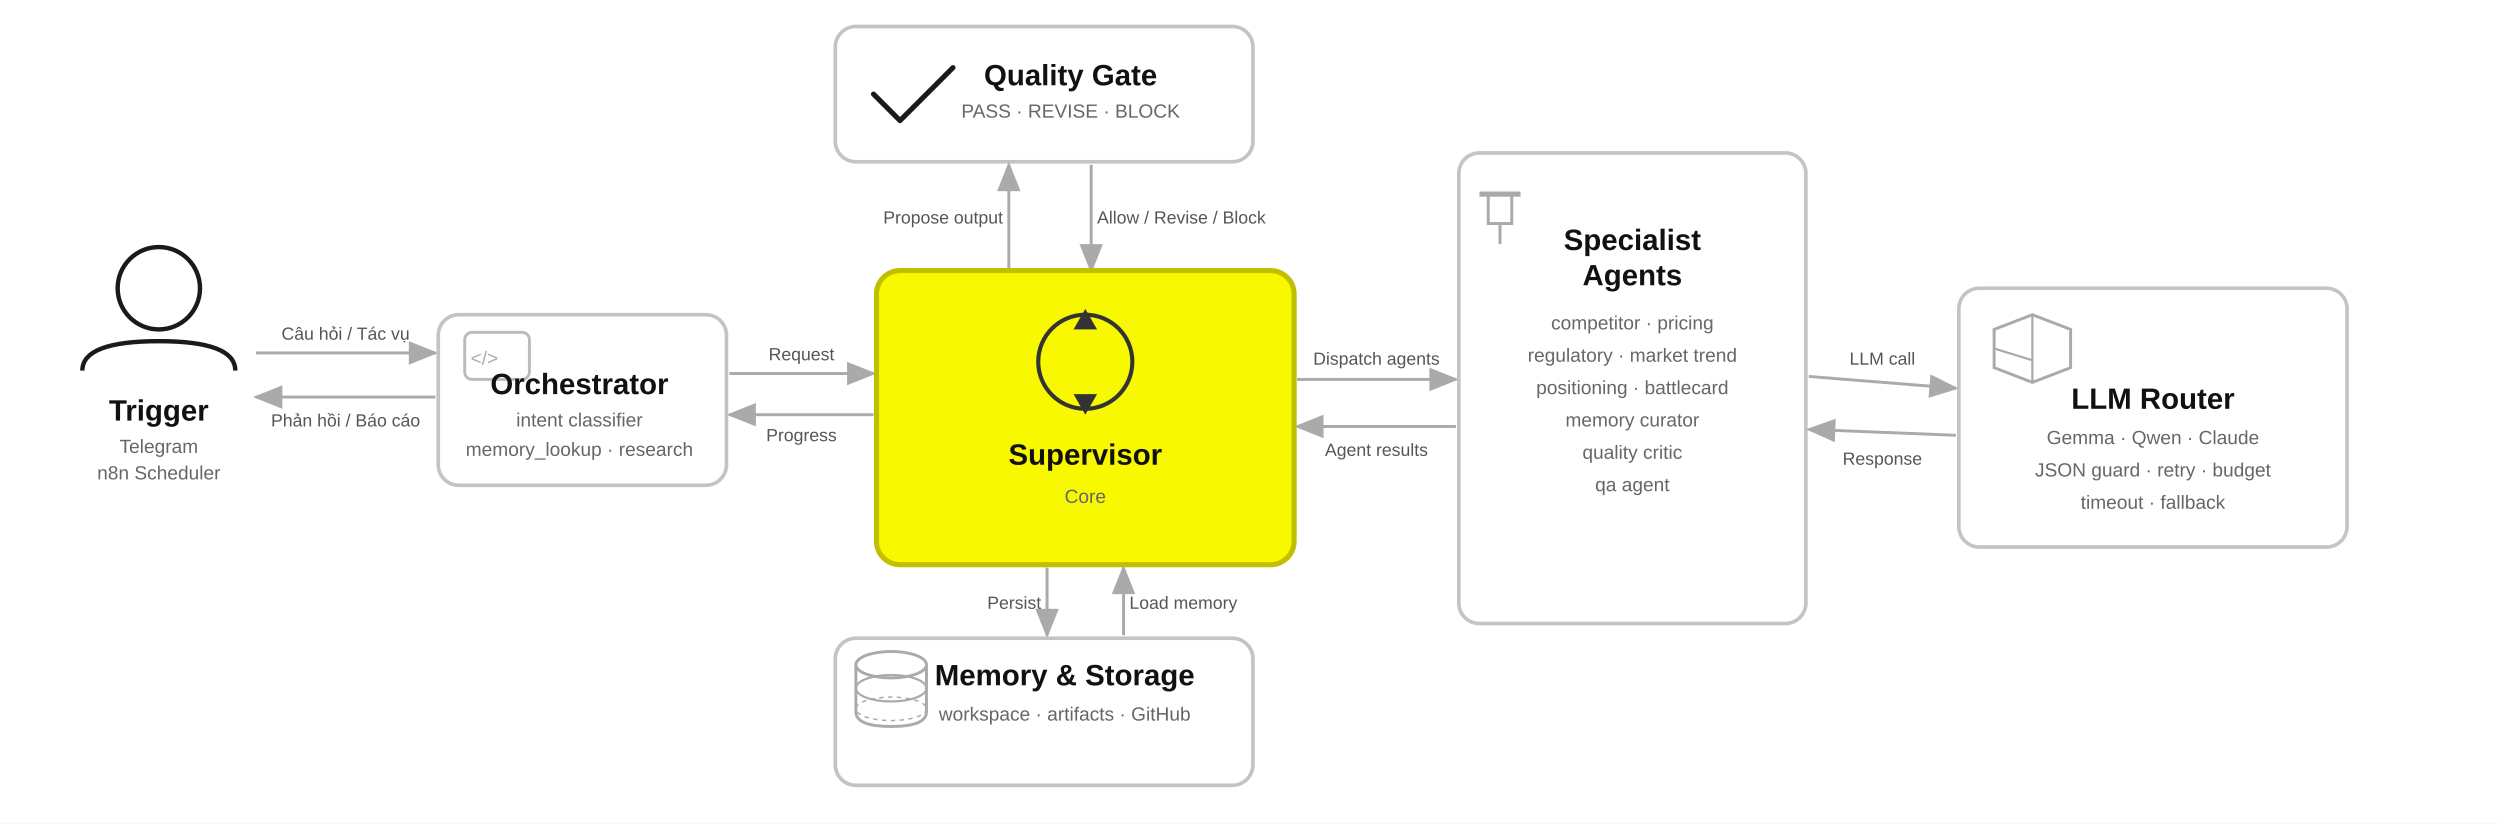
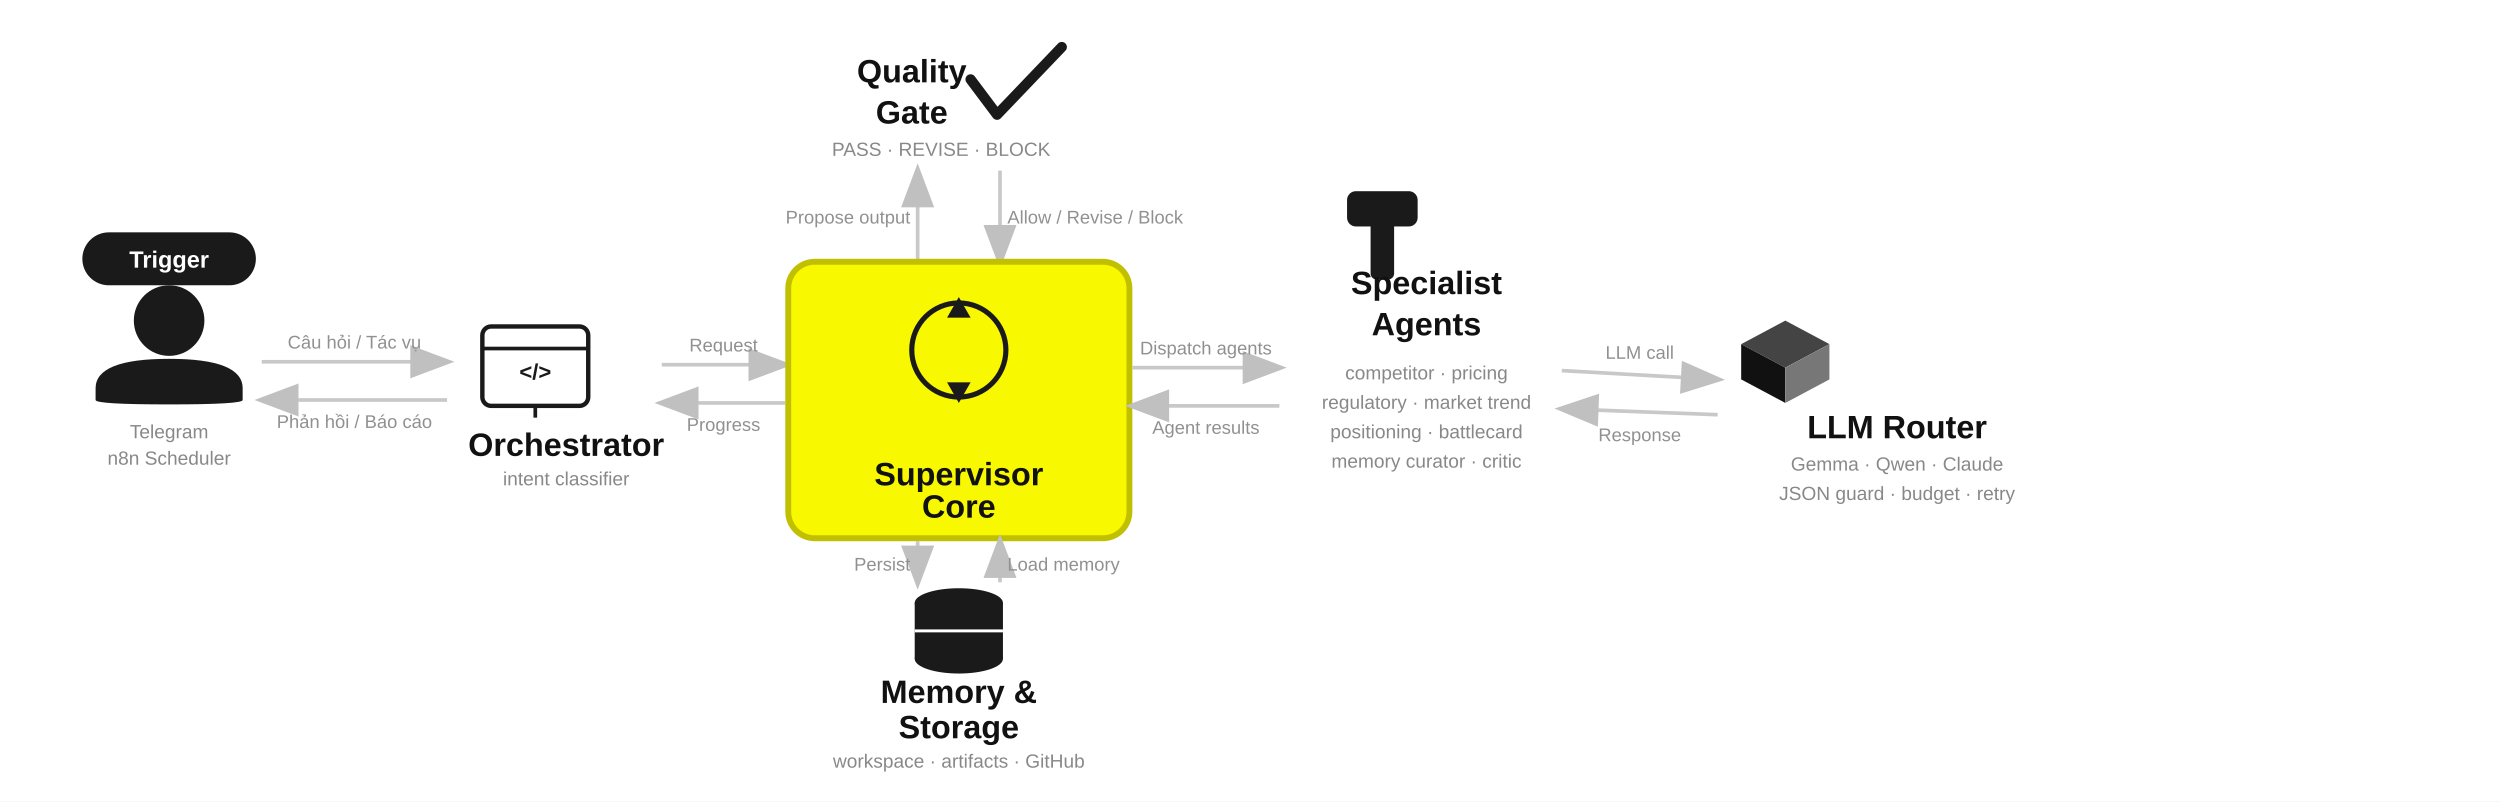
- <svg xmlns="http://www.w3.org/2000/svg" width="1700" height="560" viewBox="0 0 1700 560">
+ <svg xmlns="http://www.w3.org/2000/svg" width="1700" height="545" viewBox="0 0 1700 545">
  <defs>
-     <marker id="a" markerWidth="10" markerHeight="8" refX="9" refY="4" orient="auto">
-       <path d="M0,0 L10,4 L0,8Z" fill="#aaaaaa" />
+     <marker id="arr" markerWidth="12" markerHeight="9" refX="10" refY="4.5" orient="auto">
+       <path d="M0,0 L12,4.5 L0,9Z" fill="#c0c0c0" />
    </marker>
    <style>
      text { font-family: Arial, Helvetica, sans-serif; }
-       .node  { fill: #ffffff; stroke: #c4c4c4; stroke-width: 2.5; }
-       .node-hi { fill: #f8f800; stroke: #c0c000; stroke-width: 3.5; }
-       .lbl  { font-weight: bold; font-size: 20px; fill: #111111; }
-       .sub  { font-size: 13px; fill: #666666; }
-       .albl { font-size: 12px; fill: #555555; }
+       .lbl  { font-weight: 900; font-size: 22px; fill: #111111; }
+       .sub  { font-size: 13px; fill: #888888; }
+       .albl { font-size: 12.5px; fill: #909090; }
+       .arr  { stroke: #c8c8c8; stroke-width: 2.5; fill: none; marker-end: url(#arr); }
    </style>
  </defs>
-   <rect width="1700" height="560" fill="#ffffff" />
-   <circle cx="108" cy="196" r="28" fill="none" stroke="#1a1a1a" stroke-width="3" />
-   <path d="M56,252 Q56,232 108,232 Q160,232 160,252" fill="none" stroke="#1a1a1a" stroke-width="3" />
-   <text class="lbl" text-anchor="middle" x="108" y="286">Trigger</text>
-   <text class="sub" text-anchor="middle" x="108" y="308">Telegram</text>
-   <text class="sub" text-anchor="middle" x="108" y="326">n8n Scheduler</text>
-   <line x1="174" y1="240" x2="296" y2="240" stroke="#aaaaaa" stroke-width="2" marker-end="url(#a)" />
-   <text class="albl" text-anchor="middle" x="235" y="231">Câu hỏi / Tác vụ</text>
-   <line x1="296" y1="270" x2="174" y2="270" stroke="#aaaaaa" stroke-width="2" marker-end="url(#a)" />
-   <text class="albl" text-anchor="middle" x="235" y="290">Phản hồi / Báo cáo</text>
-   <rect class="node" x="298" y="214" width="196" height="116" rx="14" />
-   <rect x="316" y="226" width="44" height="32" rx="5" fill="none" stroke="#bbbbbb" stroke-width="2" />
-   <text font-family="monospace" font-size="13" fill="#aaaaaa" x="320" y="248">&lt;/&gt;</text>
-   <text class="lbl" text-anchor="middle" x="394" y="268">Orchestrator</text>
-   <text class="sub" text-anchor="middle" x="394" y="290">intent classifier</text>
-   <text class="sub" text-anchor="middle" x="394" y="310">memory_lookup · research</text>
-   <line x1="496" y1="254" x2="594" y2="254" stroke="#aaaaaa" stroke-width="2" marker-end="url(#a)" />
-   <text class="albl" text-anchor="middle" x="545" y="245">Request</text>
-   <line x1="594" y1="282" x2="496" y2="282" stroke="#aaaaaa" stroke-width="2" marker-end="url(#a)" />
-   <text class="albl" text-anchor="middle" x="545" y="300">Progress</text>
-   <rect class="node" x="568" y="18" width="284" height="92" rx="14" />
-   <path d="M594,64 L612,82 L648,46" fill="none" stroke="#1a1a1a" stroke-width="3.5" stroke-linecap="round" stroke-linejoin="round" />
-   <text class="lbl" text-anchor="middle" x="728" y="58">Quality Gate</text>
-   <text class="sub" text-anchor="middle" x="728" y="80">PASS · REVISE · BLOCK</text>
-   <line x1="686" y1="184" x2="686" y2="112" stroke="#aaaaaa" stroke-width="2" marker-end="url(#a)" />
-   <text class="albl" text-anchor="end" x="682" y="152">Propose output</text>
-   <line x1="742" y1="112" x2="742" y2="184" stroke="#aaaaaa" stroke-width="2" marker-end="url(#a)" />
-   <text class="albl" text-anchor="start" x="746" y="152">Allow / Revise / Block</text>
-   <rect class="node-hi" x="596" y="184" width="284" height="200" rx="16" />
-   <circle cx="738" cy="246" r="32" fill="none" stroke="#333333" stroke-width="2.8" />
-   <polygon points="738,210 730,224 746,224" fill="#333333" />
-   <polygon points="738,282 746,268 730,268" fill="#333333" />
-   <text class="lbl" font-size="23" text-anchor="middle" x="738" y="316">Supervisor</text>
-   <text class="sub" font-size="16" text-anchor="middle" x="738" y="342">Core</text>
-   <line x1="882" y1="258" x2="990" y2="258" stroke="#aaaaaa" stroke-width="2" marker-end="url(#a)" />
-   <text class="albl" text-anchor="middle" x="936" y="248">Dispatch agents</text>
-   <line x1="990" y1="290" x2="882" y2="290" stroke="#aaaaaa" stroke-width="2" marker-end="url(#a)" />
-   <text class="albl" text-anchor="middle" x="936" y="310">Agent results</text>
-   <rect class="node" x="992" y="104" width="236" height="320" rx="14" />
-   <path d="M1012,132 L1012,152 L1028,152 L1028,132" fill="none" stroke="#aaaaaa" stroke-width="2" />
-   <line x1="1006" y1="132" x2="1034" y2="132" stroke="#aaaaaa" stroke-width="3.5" />
-   <line x1="1020" y1="152" x2="1020" y2="166" stroke="#aaaaaa" stroke-width="2" />
-   <text class="lbl" font-size="18" text-anchor="middle" x="1110" y="170">Specialist</text>
-   <text class="lbl" font-size="18" text-anchor="middle" x="1110" y="194">Agents</text>
-   <text class="sub" text-anchor="middle" x="1110" y="224">competitor · pricing</text>
-   <text class="sub" text-anchor="middle" x="1110" y="246">regulatory · market trend</text>
-   <text class="sub" text-anchor="middle" x="1110" y="268">positioning · battlecard</text>
-   <text class="sub" text-anchor="middle" x="1110" y="290">memory curator</text>
-   <text class="sub" text-anchor="middle" x="1110" y="312">quality critic</text>
-   <text class="sub" text-anchor="middle" x="1110" y="334">qa agent</text>
-   <line x1="1230" y1="256" x2="1330" y2="264" stroke="#aaaaaa" stroke-width="2" marker-end="url(#a)" />
-   <text class="albl" text-anchor="middle" x="1280" y="248">LLM call</text>
-   <line x1="1330" y1="296" x2="1230" y2="292" stroke="#aaaaaa" stroke-width="2" marker-end="url(#a)" />
-   <text class="albl" text-anchor="middle" x="1280" y="316">Response</text>
-   <rect class="node" x="1332" y="196" width="264" height="176" rx="14" />
-   <path d="M1356,224 L1382,214 L1408,224 L1408,250 L1382,260 L1356,250Z" fill="none" stroke="#aaaaaa" stroke-width="2" />
-   <line x1="1382" y1="214" x2="1382" y2="260" stroke="#aaaaaa" stroke-width="1.5" />
-   <line x1="1356" y1="237" x2="1382" y2="245" stroke="#aaaaaa" stroke-width="1.5" />
-   <text class="lbl" text-anchor="middle" x="1464" y="278">LLM Router</text>
-   <text class="sub" text-anchor="middle" x="1464" y="302">Gemma · Qwen · Claude</text>
-   <text class="sub" text-anchor="middle" x="1464" y="324">JSON guard · retry · budget</text>
-   <text class="sub" text-anchor="middle" x="1464" y="346">timeout · fallback</text>
-   <line x1="712" y1="386" x2="712" y2="432" stroke="#aaaaaa" stroke-width="2" marker-end="url(#a)" />
-   <text class="albl" text-anchor="end" x="708" y="414">Persist</text>
-   <line x1="764" y1="432" x2="764" y2="386" stroke="#aaaaaa" stroke-width="2" marker-end="url(#a)" />
-   <text class="albl" text-anchor="start" x="768" y="414">Load memory</text>
-   <rect class="node" x="568" y="434" width="284" height="100" rx="14" />
-   <ellipse cx="606" cy="452" rx="24" ry="9" fill="none" stroke="#aaaaaa" stroke-width="2" />
-   <path d="M582,452 L582,484 Q582,494 606,494 Q630,494 630,484 L630,452" fill="none" stroke="#aaaaaa" stroke-width="2" />
-   <ellipse cx="606" cy="468" rx="24" ry="9" fill="none" stroke="#aaaaaa" stroke-width="1.5" />
-   <ellipse cx="606" cy="482" rx="24" ry="8" fill="none" stroke="#aaaaaa" stroke-width="1" stroke-dasharray="3 3" />
-   <text class="lbl" font-size="18" text-anchor="middle" x="724" y="466">Memory &amp; Storage</text>
-   <text class="sub" text-anchor="middle" x="724" y="490">workspace · artifacts · GitHub</text>
+   <rect width="1700" height="545" fill="#ffffff" />
+   <rect x="56" y="158" width="118" height="36" rx="18" fill="#1a1a1a" />
+   <text font-weight="bold" font-size="16" fill="#ffffff" text-anchor="middle" x="115" y="182">Trigger</text>
+   <circle cx="115" cy="218" r="24" fill="#1a1a1a" />
+   <path d="M65,264 Q65,244 115,244 Q165,244 165,264 L165,272 Q165,275 115,275 Q65,275 65,272 Z" fill="#1a1a1a" />
+   <text class="sub" text-anchor="middle" x="115" y="298">Telegram</text>
+   <text class="sub" text-anchor="middle" x="115" y="316">n8n Scheduler</text>
+   <line class="arr" x1="178" y1="246" x2="304" y2="246" />
+   <text class="albl" text-anchor="middle" x="241" y="237">Câu hỏi / Tác vụ</text>
+   <line class="arr" x1="304" y1="272" x2="178" y2="272" />
+   <text class="albl" text-anchor="middle" x="241" y="291">Phản hồi / Báo cáo</text>
+   <rect x="328" y="222" width="72" height="54" rx="6" fill="none" stroke="#1a1a1a" stroke-width="3" />
+   <line x1="328" y1="237" x2="400" y2="237" stroke="#1a1a1a" stroke-width="2.5" />
+   <text font-family="monospace" font-weight="bold" font-size="15" fill="#1a1a1a" text-anchor="middle" x="364" y="258">&lt;/&gt;</text>
+   <line x1="356" y1="276" x2="372" y2="276" stroke="#1a1a1a" stroke-width="2.5" />
+   <line x1="364" y1="276" x2="364" y2="284" stroke="#1a1a1a" stroke-width="2.5" />
+   <text class="lbl" text-anchor="middle" x="385" y="310">Orchestrator</text>
+   <text class="sub" text-anchor="middle" x="385" y="330">intent classifier</text>
+   <line class="arr" x1="450" y1="248" x2="534" y2="248" />
+   <text class="albl" text-anchor="middle" x="492" y="239">Request</text>
+   <line class="arr" x1="534" y1="274" x2="450" y2="274" />
+   <text class="albl" text-anchor="middle" x="492" y="293">Progress</text>
+   <text class="lbl" text-anchor="middle" x="620" y="56">Quality</text>
+   <text class="lbl" text-anchor="middle" x="620" y="84">Gate</text>
+   <path d="M660,54 L678,78 L722,32" fill="none" stroke="#1a1a1a" stroke-width="7" stroke-linecap="round" stroke-linejoin="round" />
+   <text class="sub" text-anchor="middle" x="640" y="106">PASS · REVISE · BLOCK</text>
+   <line class="arr" x1="624" y1="178" x2="624" y2="116" />
+   <text class="albl" text-anchor="end" x="619" y="152">Propose output</text>
+   <line class="arr" x1="680" y1="116" x2="680" y2="178" />
+   <text class="albl" text-anchor="start" x="685" y="152">Allow / Revise / Block</text>
+   <rect x="536" y="178" width="232" height="188" rx="18" fill="#f8f800" stroke="#c0c000" stroke-width="4" />
+   <circle cx="652" cy="238" r="32" fill="none" stroke="#1a1a1a" stroke-width="3.5" />
+   <polygon points="652,202 644,216 660,216" fill="#1a1a1a" />
+   <polygon points="652,274 660,260 644,260" fill="#1a1a1a" />
+   <text class="lbl" font-size="24" text-anchor="middle" x="652" y="330">Supervisor</text>
+   <text class="lbl" font-size="16" text-anchor="middle" x="652" y="352">Core</text>
+   <line class="arr" x1="770" y1="250" x2="870" y2="250" />
+   <text class="albl" text-anchor="middle" x="820" y="241">Dispatch agents</text>
+   <line class="arr" x1="870" y1="276" x2="770" y2="276" />
+   <text class="albl" text-anchor="middle" x="820" y="295">Agent results</text>
+   <g transform="translate(910,124)">
+     <rect x="22" y="18" width="16" height="48" rx="4" fill="#1a1a1a" />
+     <rect x="6" y="6" width="48" height="24" rx="6" fill="#1a1a1a" />
+   </g>
+   <text class="lbl" text-anchor="middle" x="970" y="200">Specialist</text>
+   <text class="lbl" text-anchor="middle" x="970" y="228">Agents</text>
+   <text class="sub" text-anchor="middle" x="970" y="258">competitor · pricing</text>
+   <text class="sub" text-anchor="middle" x="970" y="278">regulatory · market trend</text>
+   <text class="sub" text-anchor="middle" x="970" y="298">positioning · battlecard</text>
+   <text class="sub" text-anchor="middle" x="970" y="318">memory curator · critic</text>
+   <line class="arr" x1="1062" y1="252" x2="1168" y2="258" />
+   <text class="albl" text-anchor="middle" x="1115" y="244">LLM call</text>
+   <line class="arr" x1="1168" y1="282" x2="1062" y2="278" />
+   <text class="albl" text-anchor="middle" x="1115" y="300">Response</text>
+   <g transform="translate(1184,218)">
+     <path d="M30,0 L60,16 L30,32 L0,16 Z" fill="#444444" />
+     <path d="M0,16 L30,32 L30,56 L0,40 Z" fill="#111111" />
+     <path d="M30,32 L60,16 L60,40 L30,56 Z" fill="#777777" />
+   </g>
+   <text class="lbl" text-anchor="middle" x="1290" y="298">LLM Router</text>
+   <text class="sub" text-anchor="middle" x="1290" y="320">Gemma · Qwen · Claude</text>
+   <text class="sub" text-anchor="middle" x="1290" y="340">JSON guard · budget · retry</text>
+   <line class="arr" x1="624" y1="368" x2="624" y2="396" />
+   <text class="albl" text-anchor="end" x="619" y="388">Persist</text>
+   <line class="arr" x1="680" y1="396" x2="680" y2="368" />
+   <text class="albl" text-anchor="start" x="685" y="388">Load memory</text>
+   <g transform="translate(622,400)">
+     <rect x="0" y="10" width="60" height="38" fill="#1a1a1a" />
+     <ellipse cx="30" cy="10" rx="30" ry="10" fill="#1a1a1a" />
+     <line x1="0" y1="29" x2="60" y2="29" stroke="#ffffff" stroke-width="2" />
+     <ellipse cx="30" cy="48" rx="30" ry="10" fill="#1a1a1a" />
+   </g>
+   <text class="lbl" text-anchor="middle" x="652" y="478">Memory &amp;</text>
+   <text class="lbl" text-anchor="middle" x="652" y="502">Storage</text>
+   <text class="sub" text-anchor="middle" x="652" y="522">workspace · artifacts · GitHub</text>
</svg>
